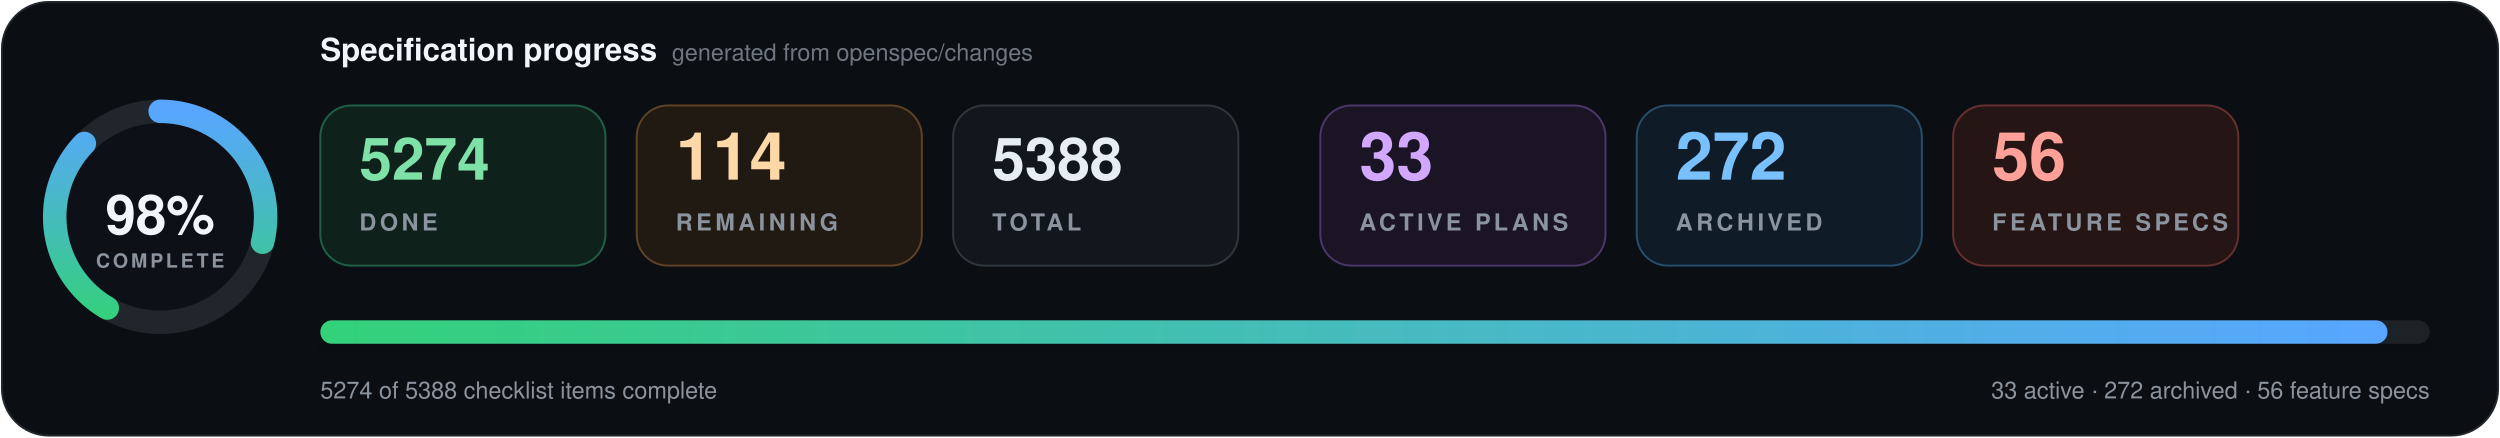
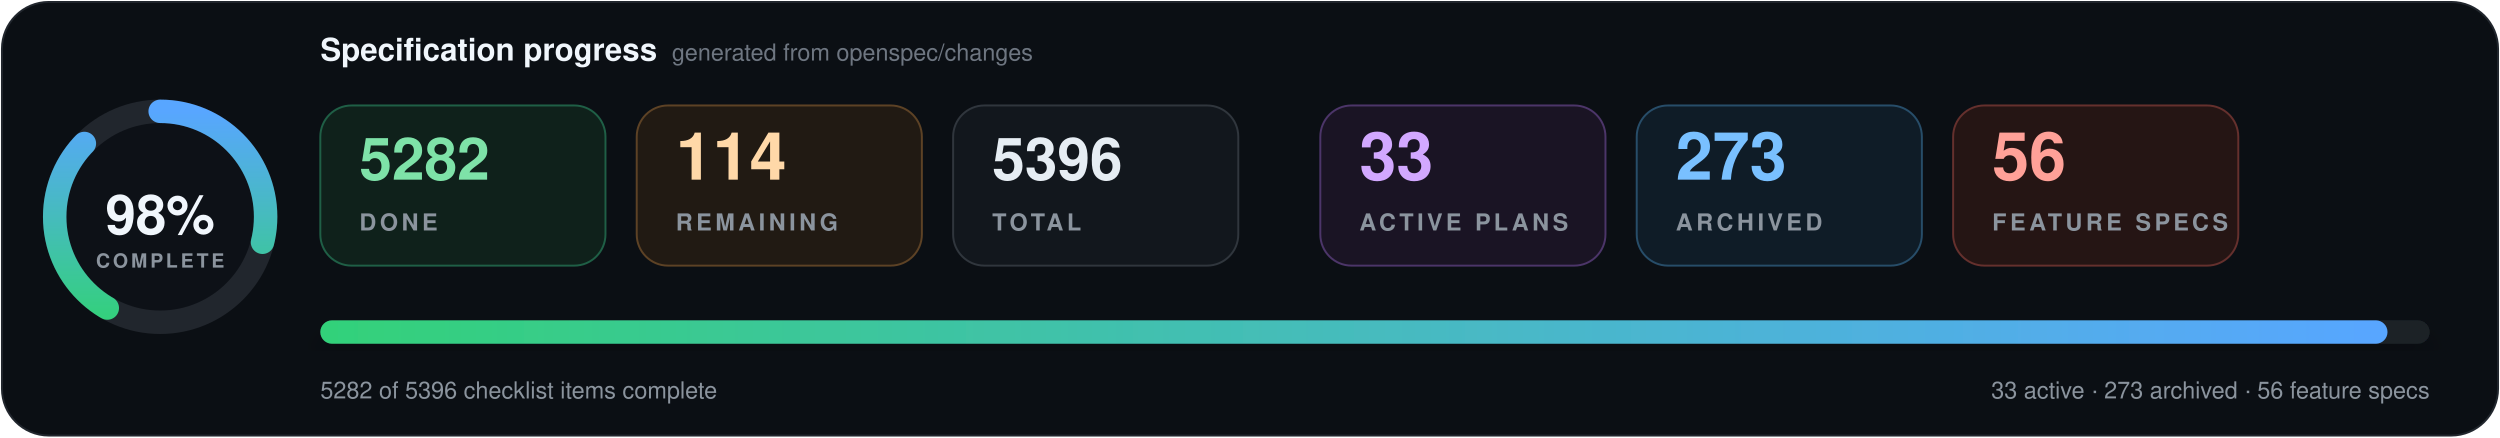
- <svg xmlns="http://www.w3.org/2000/svg" data-cache-version="1794231619" width="1280" height="224" viewBox="0 0 1280 224" role="img" aria-labelledby="title description" font-family="system-ui, -apple-system, BlinkMacSystemFont, 'Segoe UI', Helvetica, Arial, sans-serif" font-variant-numeric="tabular-nums">
+ <svg xmlns="http://www.w3.org/2000/svg" data-cache-version="1794240583" width="1280" height="224" viewBox="0 0 1280 224" role="img" aria-labelledby="title description" font-family="system-ui, -apple-system, BlinkMacSystemFont, 'Segoe UI', Helvetica, Arial, sans-serif" font-variant-numeric="tabular-nums">
  <defs>
    <linearGradient id="progress" x1="0" x2="1">
      <stop offset="0" stop-color="#33d17a" />
      <stop offset="1" stop-color="#58a6ff" />
    </linearGradient>
    <filter id="shadow" x="-10%" y="-20%" width="120%" height="150%">
      <feDropShadow dx="0" dy="7" stdDeviation="9" flood-color="#000" flood-opacity=".28" />
    </filter>
  </defs>
  <rect x="1" y="1" width="1278" height="222" rx="24" fill="#0b0f14" stroke="#21262d" />
  <g transform="translate(82 111)">
    <circle r="54" fill="#0d1117" stroke="#21262d" stroke-width="12" />
    <circle r="54" fill="none" stroke="url(#progress)" stroke-width="12" stroke-linecap="round" pathLength="100" stroke-dasharray="98 100" transform="rotate(-90)" />
    <text y="-1" text-anchor="middle" dominant-baseline="middle" fill="#f0f6fc" font-size="28" font-weight="800">98%</text>
    <text y="26" text-anchor="middle" fill="#8b949e" font-size="10" font-weight="700" letter-spacing="1.5">COMPLETE</text>
  </g>
  <text x="164" y="31" fill="#f0f6fc" font-size="16" font-weight="750">Specification progress</text>
  <text x="344" y="31" fill="#6e7681" font-size="12">generated from openspec/changes</text>
  <g transform="translate(164 54)">
    <rect width="146" height="82" rx="16" fill="#0f211b" stroke="#1f5f46" />
-     <text x="20" y="38" fill="#7ee2a8" font-size="30" font-weight="750">5274</text>
+     <text x="20" y="38" fill="#7ee2a8" font-size="30" font-weight="750">5282</text>
    <text x="20" y="64" fill="#8b949e" font-size="12" font-weight="700" letter-spacing="1.8">DONE</text>
  </g>
  <g transform="translate(326 54)">
    <rect width="146" height="82" rx="16" fill="#211a13" stroke="#5d4225" />
    <text x="20" y="38" fill="#ffd8a8" font-size="34" font-weight="750">114</text>
    <text x="20" y="64" fill="#8b949e" font-size="12" font-weight="700" letter-spacing="1.8">REMAINING</text>
  </g>
  <g transform="translate(488 54)">
    <rect width="146" height="82" rx="16" fill="#12171d" stroke="#30363d" />
-     <text x="20" y="38" fill="#e6edf3" font-size="30" font-weight="750">5388</text>
+     <text x="20" y="38" fill="#e6edf3" font-size="30" font-weight="750">5396</text>
    <text x="20" y="64" fill="#8b949e" font-size="12" font-weight="700" letter-spacing="1.8">TOTAL</text>
  </g>
  <g transform="translate(676 54)">
    <rect width="146" height="82" rx="16" fill="#1a1424" stroke="#4c3569" />
    <text x="20" y="38" fill="#d2a8ff" font-size="34" font-weight="750">33</text>
    <text x="20" y="64" fill="#8b949e" font-size="12" font-weight="700" letter-spacing="1.8">ACTIVE PLANS</text>
  </g>
  <g transform="translate(838 54)">
    <rect width="146" height="82" rx="16" fill="#0f1c27" stroke="#274d69" />
-     <text x="20" y="38" fill="#79c0ff" font-size="34" font-weight="750">272</text>
+     <text x="20" y="38" fill="#79c0ff" font-size="34" font-weight="750">273</text>
    <text x="20" y="64" fill="#8b949e" font-size="12" font-weight="700" letter-spacing="1.8">ARCHIVED</text>
  </g>
  <g transform="translate(1000 54)">
    <rect width="146" height="82" rx="16" fill="#251514" stroke="#65302d" />
    <text x="20" y="38" fill="#ffa198" font-size="34" font-weight="750">56</text>
    <text x="20" y="64" fill="#8b949e" font-size="12" font-weight="700" letter-spacing="1.8">FEATURE SPECS</text>
  </g>
  <g filter="url(#shadow)">
    <rect x="164" y="164" width="1080" height="12" rx="6" fill="#1b2128" />
    <rect x="164" y="164" width="1058.4" height="12" rx="6" fill="url(#progress)" />
  </g>
-   <text x="164" y="204" fill="#8b949e" font-size="12">5274 of 5388 checklist items complete</text>
-   <text x="1244" y="204" text-anchor="end" fill="#8b949e" font-size="12">33 active · 272 archived · 56 feature specs</text>
+   <text x="164" y="204" fill="#8b949e" font-size="12">5282 of 5396 checklist items complete</text>
+   <text x="1244" y="204" text-anchor="end" fill="#8b949e" font-size="12">33 active · 273 archived · 56 feature specs</text>
</svg>
